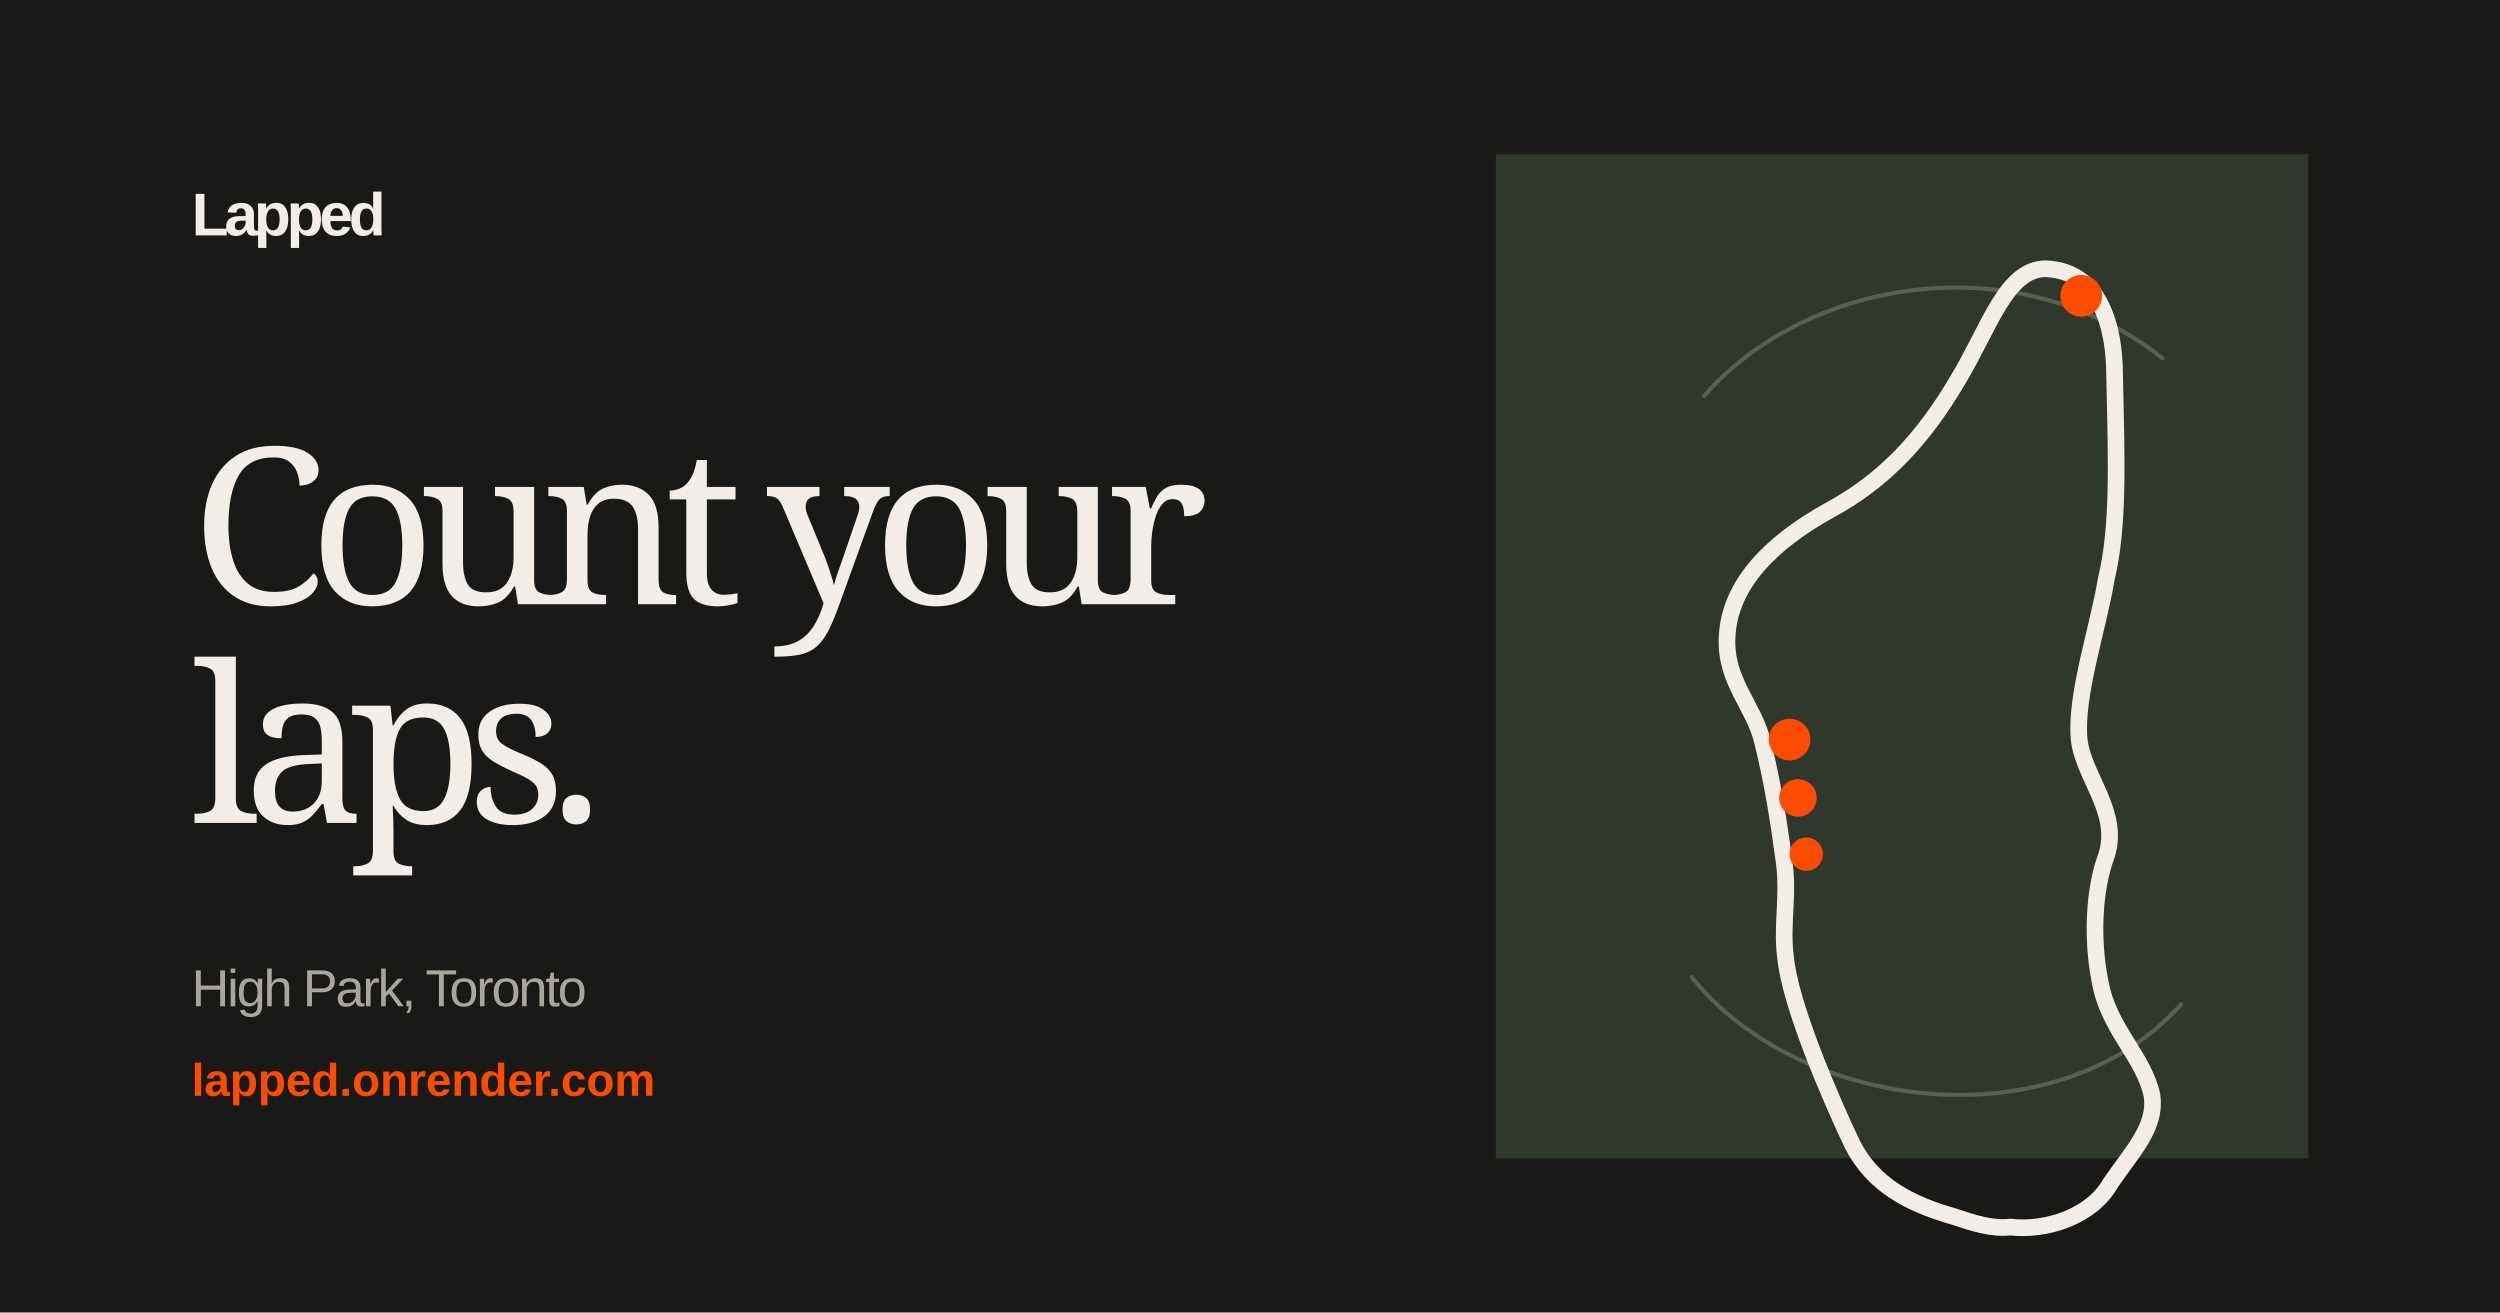
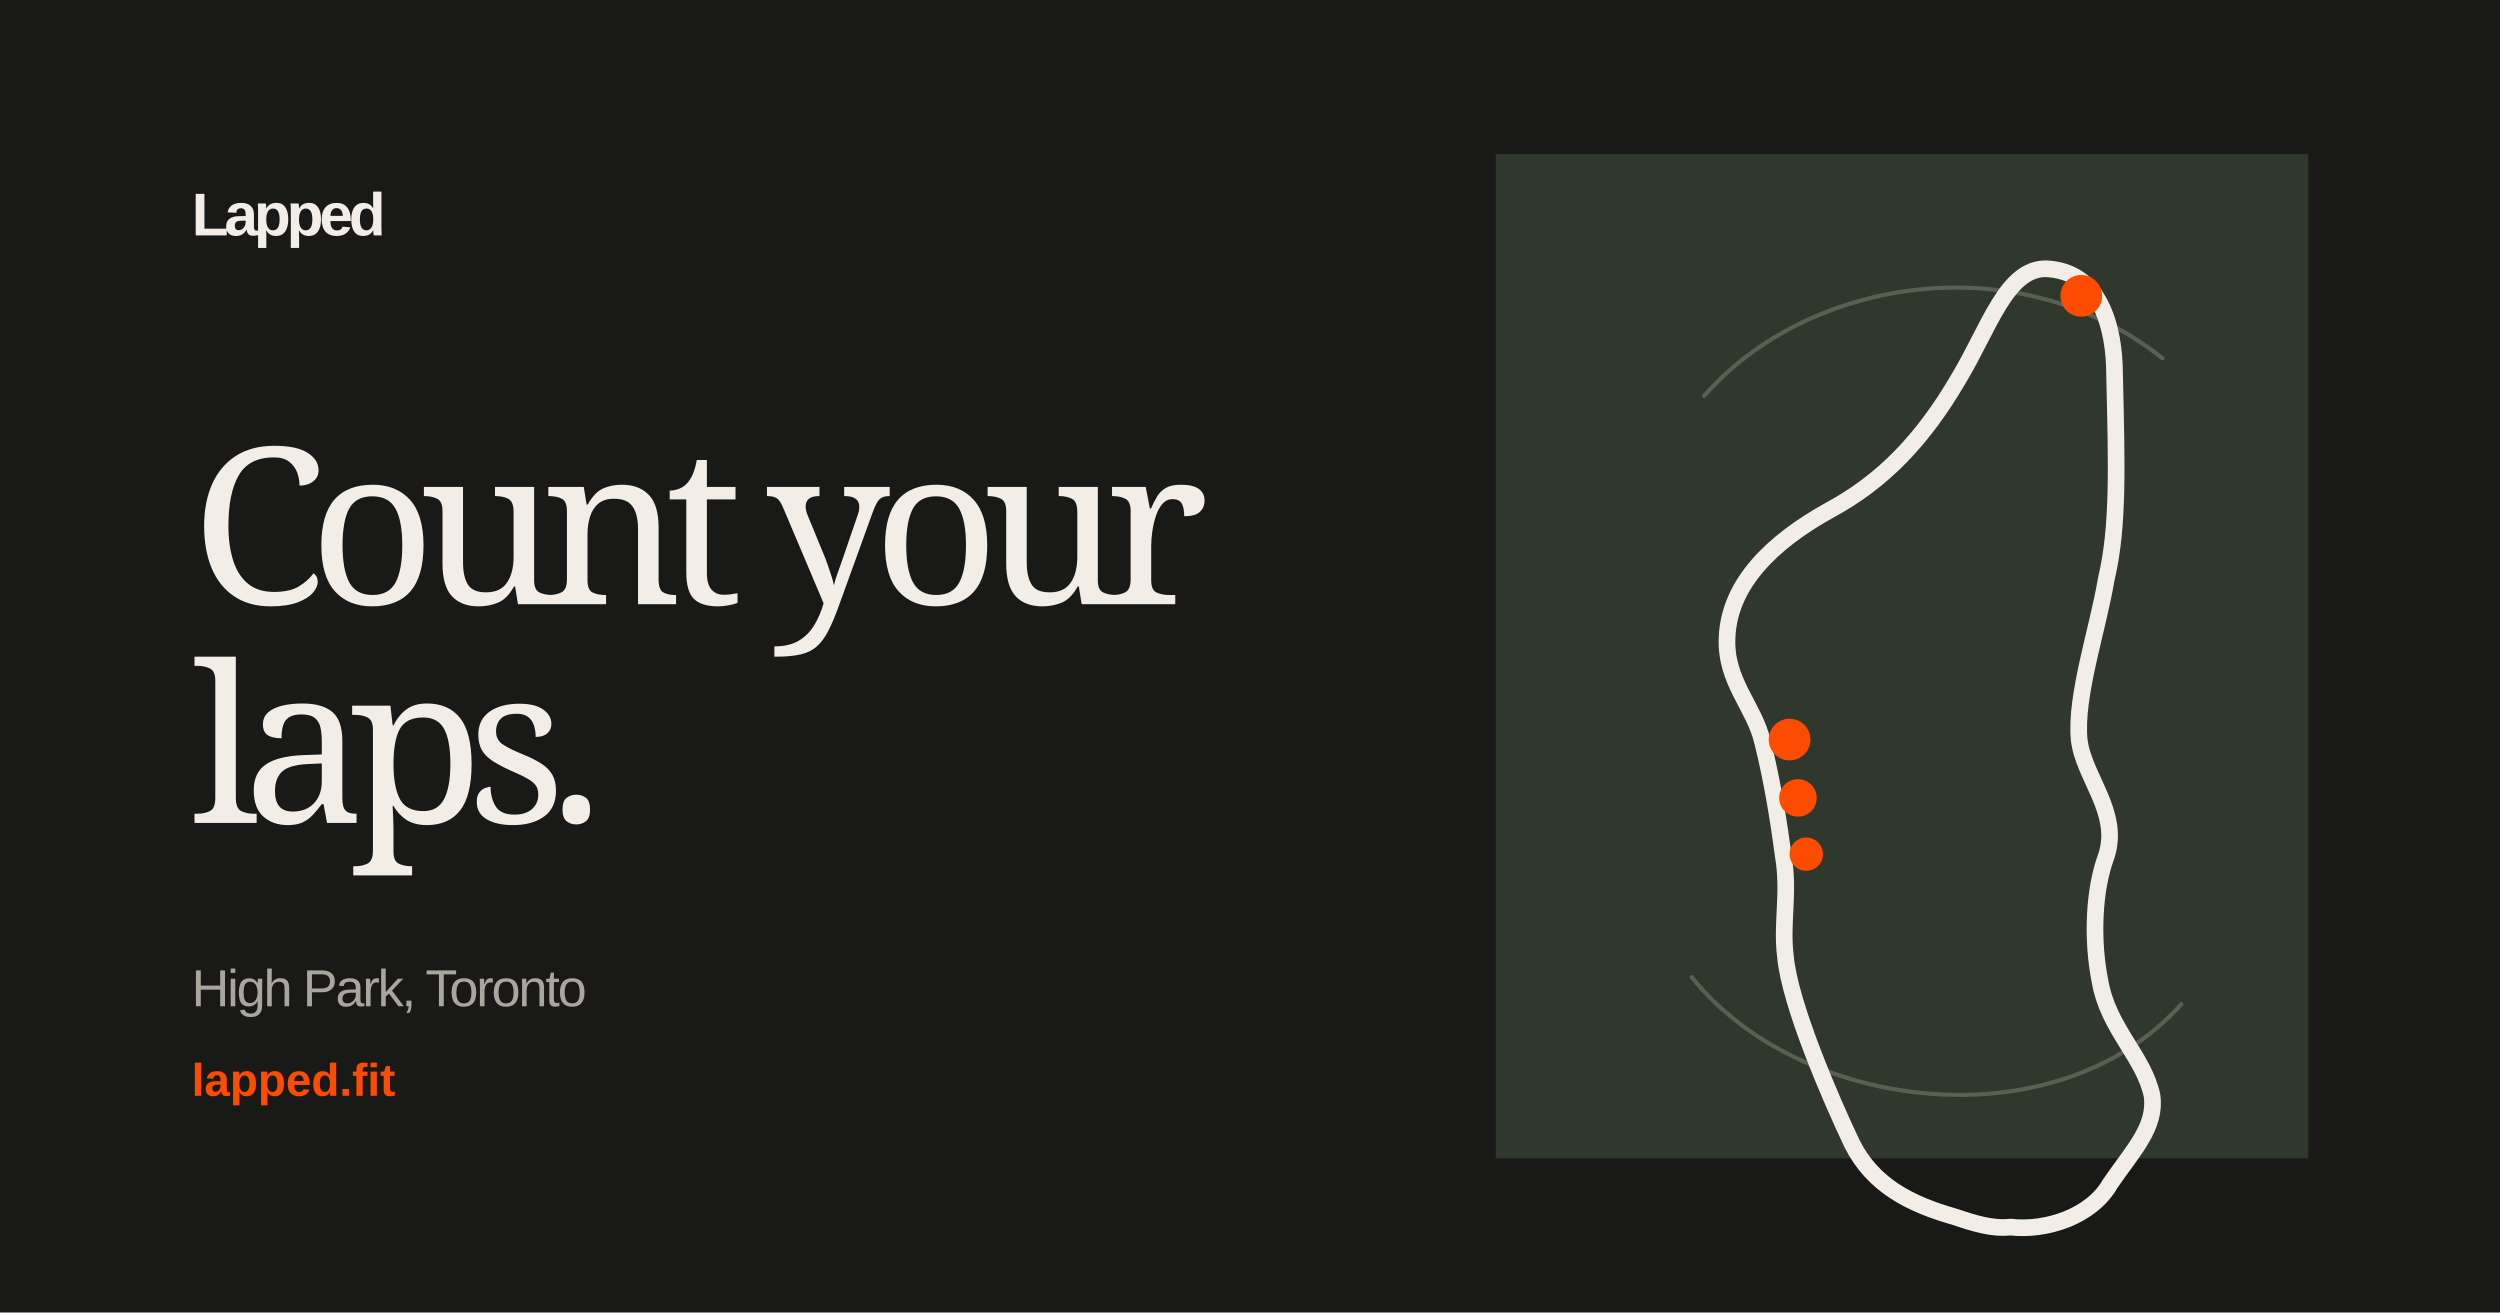
<svg xmlns="http://www.w3.org/2000/svg" width="1200" height="630" viewBox="0 0 1200 630" fill="none">
  <rect width="1200" height="630" fill="#191A18" />
  <rect x="718" y="74" width="390" height="482" fill="#30372D" />
  <path d="M818 190C868 133 969 117 1038 172M812 469C864 534 987 549 1047 482" stroke="#596052" stroke-width="2" stroke-linecap="round" />
  <path d="M982 129C963 129 955 157 940 182C923 211 904 231 878 245C851 260 830 280 829 306C828 327 842 339 846 356C851 376 854 396 856 411C859 429 855 443 857 459C859 482 879 528 889 549C899 569 917 578 938 584C947 587 956 590 965 589C982 591 1004 584 1013 568C1024 552 1035 541 1033 526C1029 507 1012 494 1008 471C1004 451 1005 427 1011 411C1018 390 1000 373 998 355C996 334 1007 302 1011 278C1017 253 1016 223 1015 180C1015 157 1008 130 982 129Z" stroke="#F2EEE7" stroke-width="8" stroke-linecap="round" stroke-linejoin="round" />
  <circle cx="999" cy="142" r="10" fill="#FC4C02" />
  <circle cx="859" cy="355" r="10" fill="#FC4C02" />
  <circle cx="863" cy="383" r="9" fill="#FC4C02" />
  <circle cx="867" cy="410" r="8" fill="#FC4C02" />
  <text x="92" y="113" fill="#F2EEE7" font-family="Arial, Helvetica, sans-serif" font-size="29" font-weight="700" letter-spacing="-2">Lapped</text>
  <text x="92" y="290" fill="#F2EEE7" font-family="Georgia, serif" font-size="105" letter-spacing="-8">Count your</text>
  <text x="92" y="395" fill="#F2EEE7" font-family="Georgia, serif" font-size="105" letter-spacing="-8">laps.</text>
  <text x="92" y="483" fill="#AAA69E" font-family="Arial, Helvetica, sans-serif" font-size="25" letter-spacing="-1">High Park, Toronto</text>
-   <text x="92" y="526" fill="#FC4C02" font-family="Arial, Helvetica, sans-serif" font-size="22" font-weight="700">lapped.onrender.com</text>
+   <text x="92" y="526" fill="#FC4C02" font-family="Arial, Helvetica, sans-serif" font-size="22" font-weight="700">lapped.fit</text>
</svg>
